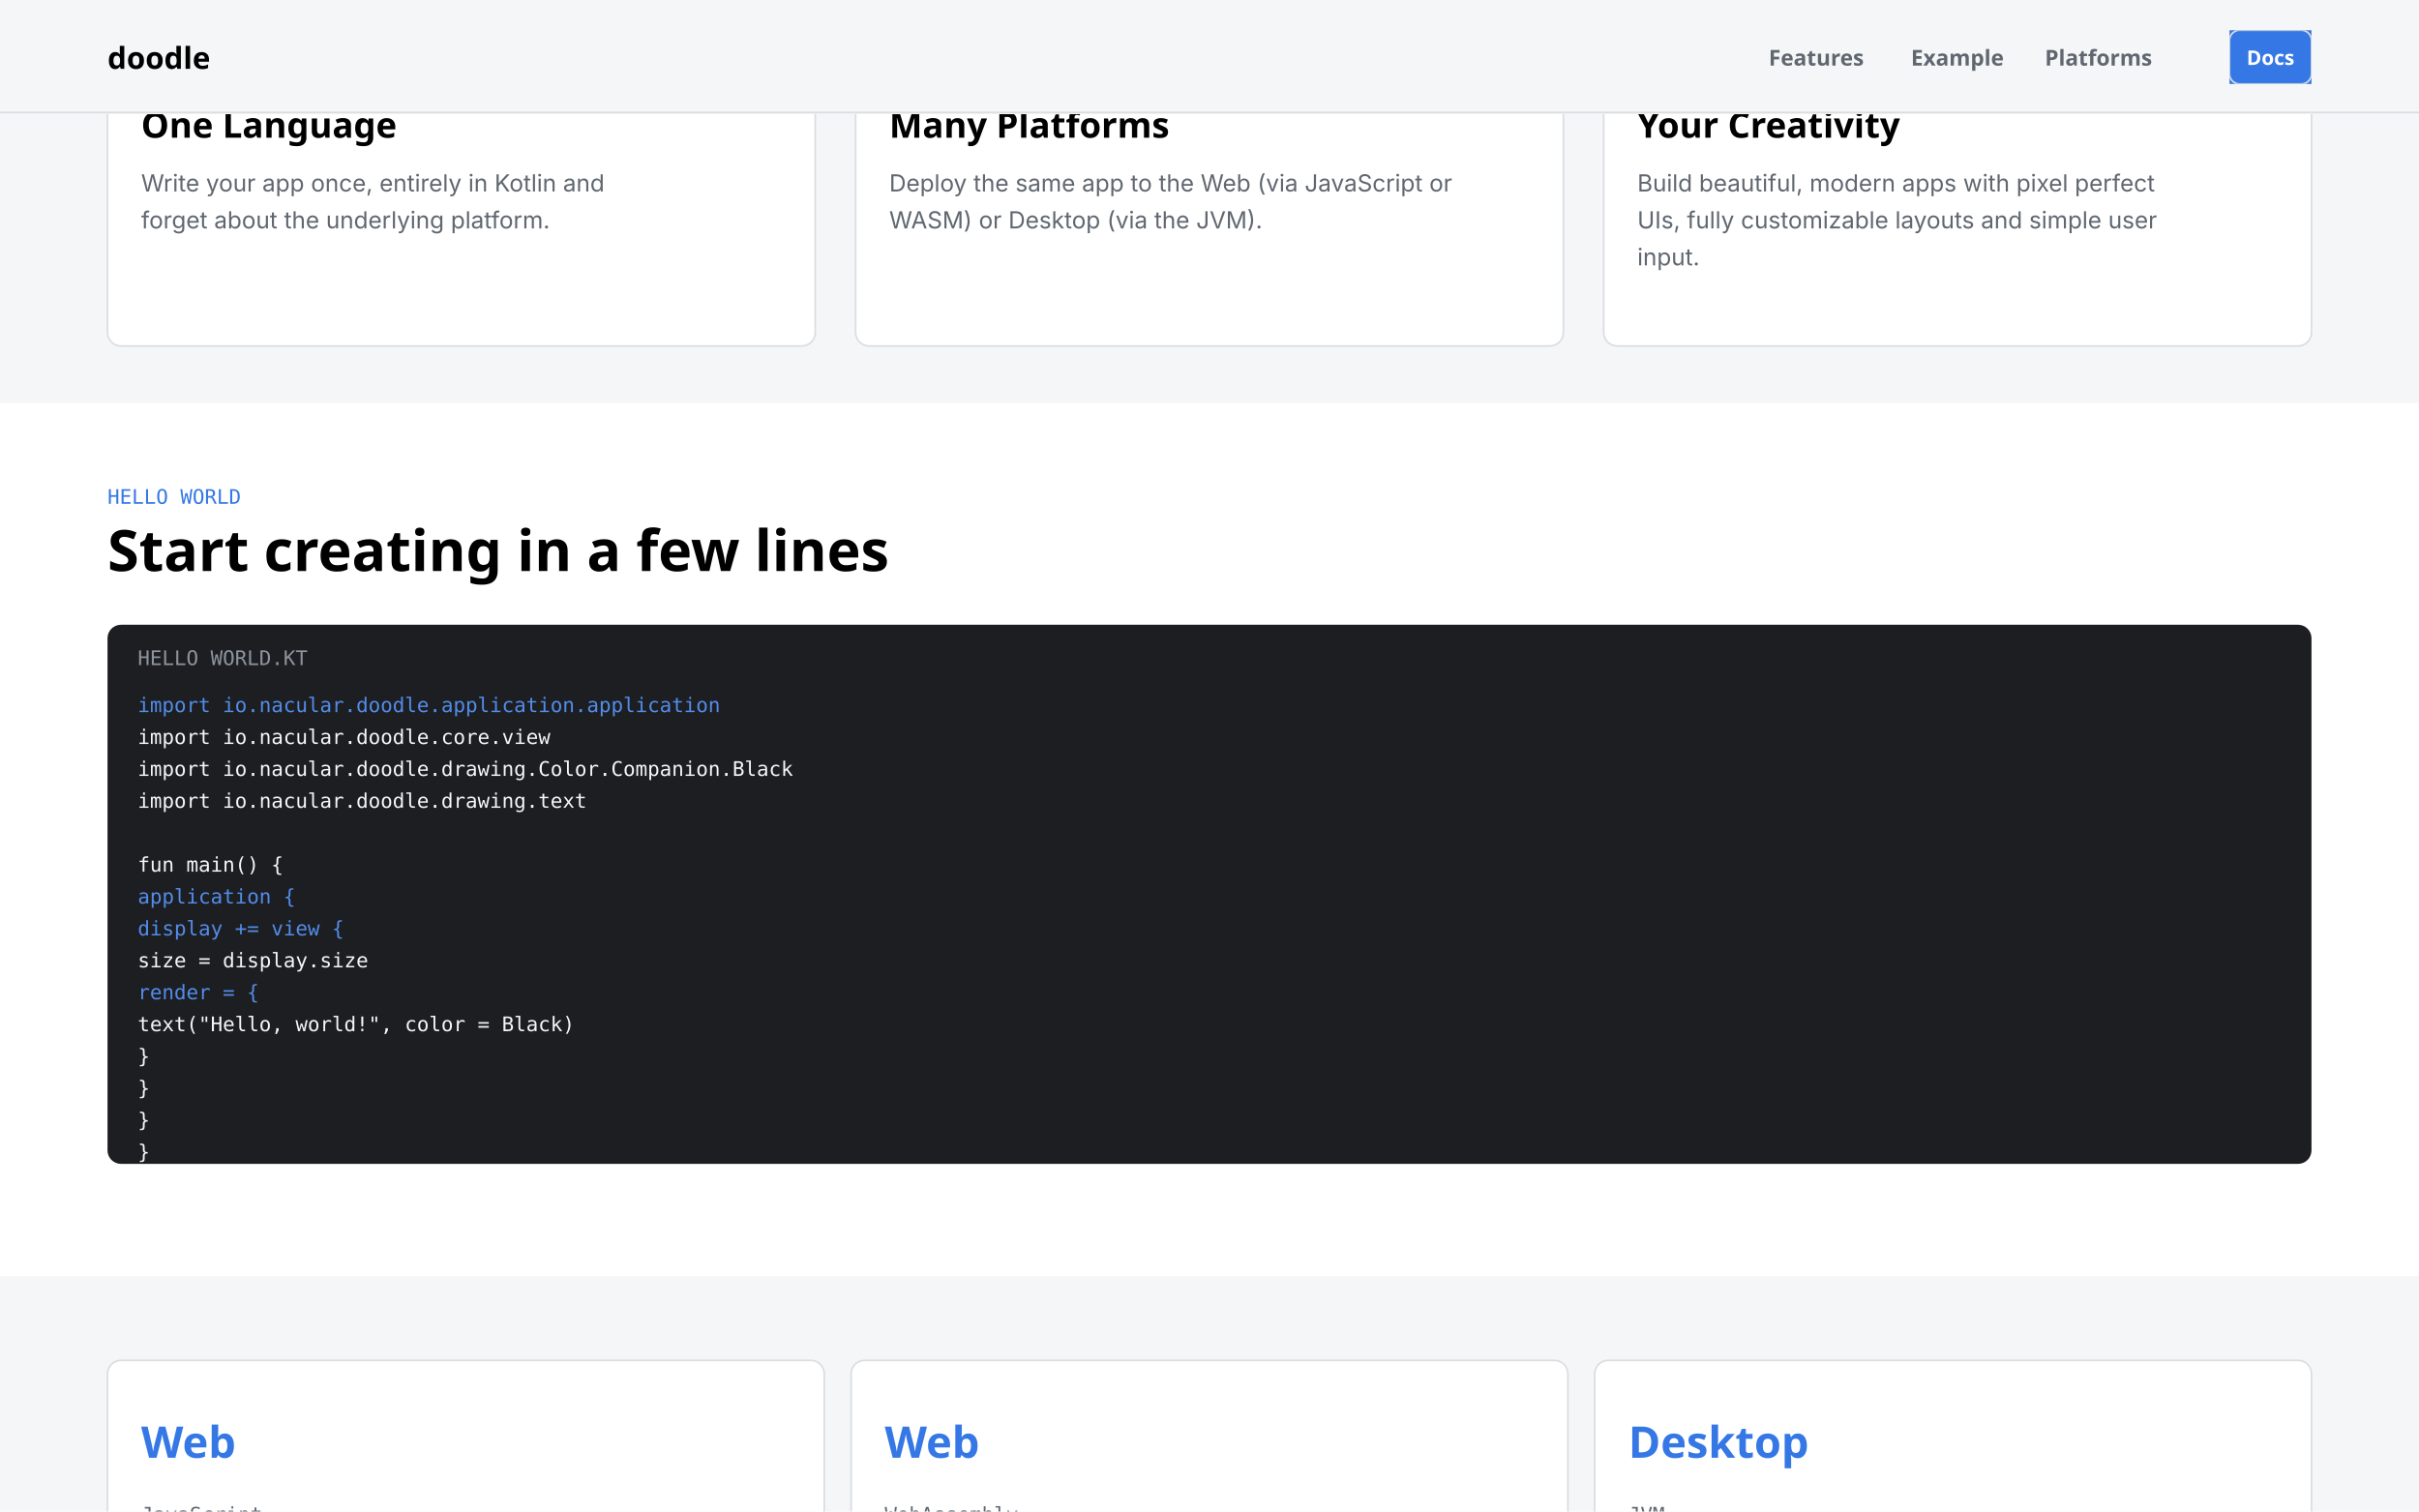
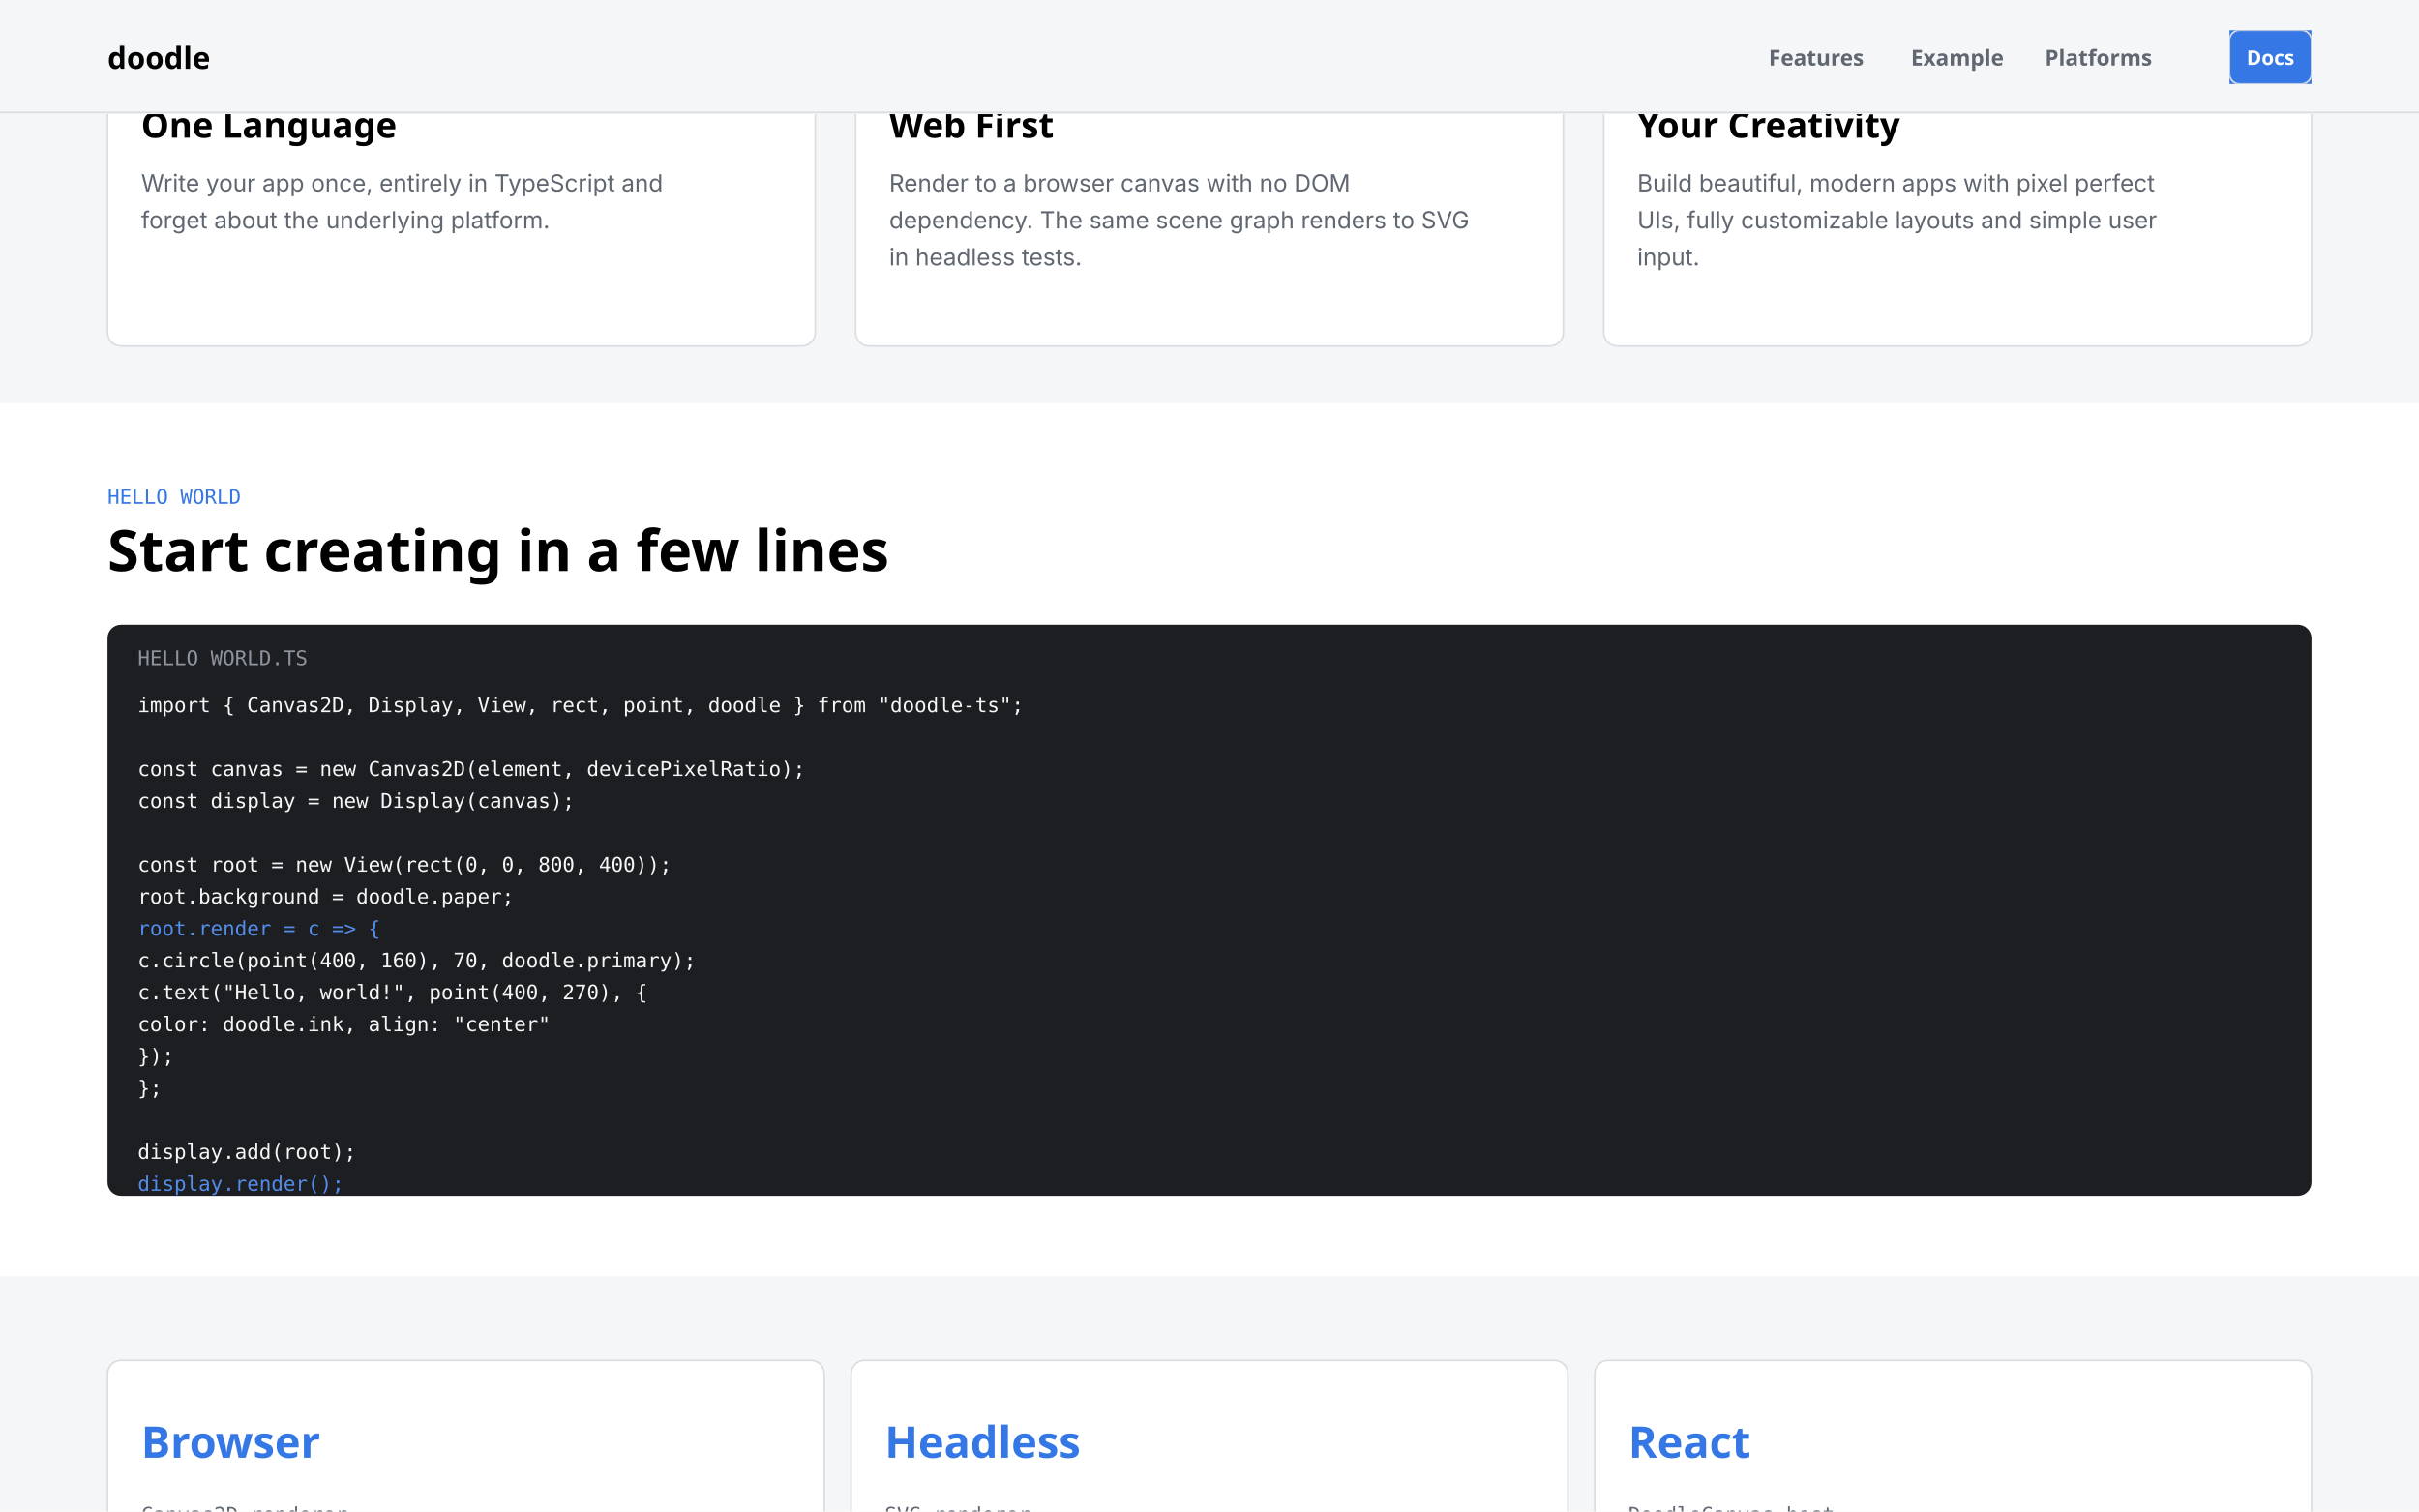
<svg xmlns="http://www.w3.org/2000/svg" width="1440" height="900" viewBox="0 0 1440 900">
  <defs>
    <clipPath id="clip-1">
      <rect x="0" y="0" width="1440" height="900" />
    </clipPath>
    <linearGradient id="grad-2" gradientUnits="userSpaceOnUse" x1="0" y1="0" x2="1440" y2="560">
      <stop offset="0" stop-color="rgba(53, 120, 229, 1)" />
      <stop offset="1" stop-color="rgba(45, 102, 195, 1)" />
    </linearGradient>
    <clipPath id="clip-3">
-       <rect x="64" y="-180" width="149.6" height="46" />
+       <rect x="64" y="-110" width="149.6" height="46" />
    </clipPath>
    <clipPath id="clip-4">
      <rect x="636.8" y="1538" width="166.4" height="46" />
    </clipPath>
    <clipPath id="clip-5">
      <rect x="1327.2" y="18" width="48.8" height="32" />
    </clipPath>
  </defs>
  <g transform="matrix(1 0 0 1 0 0)" opacity="1">
    <rect x="0" y="0" width="1440" height="900" fill="rgba(245, 246, 247, 1)" />
  </g>
  <g clip-path="url(#clip-1)">
    <g transform="matrix(1 0 0 1 0 -600)" opacity="1">
      <rect x="0" y="0" width="1440" height="560" fill="url(#grad-2)" />
    </g>
    <g transform="matrix(1 0 0 1 0 -600)" opacity="1">
      <ellipse cx="1065.6" cy="270" rx="120" ry="66" transform="rotate(0 1065.6 270)" fill="none" stroke="rgba(255, 255, 255, 0.28)" stroke-width="1.2" />
    </g>
    <g transform="matrix(1 0 0 1 0 -600)" opacity="1">
      <circle cx="1185.6" cy="270" r="5" fill="rgba(255, 255, 255, 0.8)" />
    </g>
    <g transform="matrix(1 0 0 1 0 -600)" opacity="1">
      <ellipse cx="1065.6" cy="270" rx="162" ry="89.1" transform="rotate(0 1065.6 270)" fill="none" stroke="rgba(255, 255, 255, 0.28)" stroke-width="1.2" />
    </g>
    <g transform="matrix(1 0 0 1 0 -600)" opacity="1">
      <circle cx="1153.13" cy="344.98" r="5" fill="rgba(255, 255, 255, 0.8)" />
    </g>
    <g transform="matrix(1 0 0 1 0 -600)" opacity="1">
      <ellipse cx="1065.6" cy="270" rx="204" ry="112.2" transform="rotate(0 1065.6 270)" fill="none" stroke="rgba(255, 255, 255, 0.28)" stroke-width="1.2" />
    </g>
    <g transform="matrix(1 0 0 1 0 -600)" opacity="1">
      <circle cx="980.71" cy="372.02" r="5" fill="rgba(255, 255, 255, 0.8)" />
    </g>
    <g transform="matrix(1 0 0 1 0 -600)" opacity="1">
      <ellipse cx="1065.6" cy="270" rx="246" ry="135.3" transform="rotate(0 1065.6 270)" fill="none" stroke="rgba(255, 255, 255, 0.28)" stroke-width="1.2" />
    </g>
    <g transform="matrix(1 0 0 1 0 -600)" opacity="1">
      <circle cx="822.06" cy="289.09" r="5" fill="rgba(255, 255, 255, 0.8)" />
    </g>
    <g transform="matrix(1 0 0 1 0 -600)" opacity="1">
      <circle cx="1065.6" cy="270" r="6" fill="rgba(255, 255, 255, 1)" />
    </g>
    <g transform="matrix(1 0 0 1 0 -600)" opacity="1">
-       <text x="64" y="96" font-family="sans-serif" font-size="20" font-weight="800" font-style="normal" text-anchor="start" dominant-baseline="alphabetic" fill="rgba(255, 255, 255, 1)">doodle</text>
-     </g>
-     <g transform="matrix(1 0 0 1 0 -600)" opacity="1">
-       <text x="64" y="230" font-family="sans-serif" font-size="62" font-weight="800" font-style="normal" text-anchor="start" dominant-baseline="alphabetic" fill="rgba(255, 255, 255, 1)">A pure Kotlin, UI framework</text>
-     </g>
-     <g transform="matrix(1 0 0 1 0 -600)" opacity="1">
-       <text x="64" y="292" font-family="ui-sans-serif, system-ui, -apple-system, sans-serif" font-size="15" font-weight="400" font-style="normal" text-anchor="start" dominant-baseline="alphabetic" fill="rgba(255, 255, 255, 0.92)">Build beautiful, modern apps entirely in Kotlin. Its</text>
-     </g>
-     <g transform="matrix(1 0 0 1 0 -600)" opacity="1">
-       <text x="64" y="316" font-family="ui-sans-serif, system-ui, -apple-system, sans-serif" font-size="15" font-weight="400" font-style="normal" text-anchor="start" dominant-baseline="alphabetic" fill="rgba(255, 255, 255, 0.92)">render model is intuitive yet powerful, making it easy</text>
-     </g>
-     <g transform="matrix(1 0 0 1 0 -600)" opacity="1">
-       <text x="64" y="340" font-family="ui-sans-serif, system-ui, -apple-system, sans-serif" font-size="15" font-weight="400" font-style="normal" text-anchor="start" dominant-baseline="alphabetic" fill="rgba(255, 255, 255, 0.92)">to achieve complex UIs with pixel level precision and</text>
-     </g>
-     <g transform="matrix(1 0 0 1 0 -600)" opacity="1">
-       <text x="64" y="364" font-family="ui-sans-serif, system-ui, -apple-system, sans-serif" font-size="15" font-weight="400" font-style="normal" text-anchor="start" dominant-baseline="alphabetic" fill="rgba(255, 255, 255, 0.92)">layouts.</text>
+       <text x="64" y="96" font-family="sans-serif" font-size="20" font-weight="800" font-style="normal" text-anchor="start" dominant-baseline="alphabetic" fill="rgba(255, 255, 255, 1)">doodle·ts</text>
+     </g>
+     <g transform="matrix(1 0 0 1 0 -600)" opacity="1">
+       <text x="64" y="210" font-family="sans-serif" font-size="60" font-weight="800" font-style="normal" text-anchor="start" dominant-baseline="alphabetic" fill="rgba(255, 255, 255, 1)">A native TypeScript</text>
+     </g>
+     <g transform="matrix(1 0 0 1 0 -600)" opacity="1">
+       <text x="64" y="271.2" font-family="sans-serif" font-size="60" font-weight="800" font-style="normal" text-anchor="start" dominant-baseline="alphabetic" fill="rgba(255, 255, 255, 1)">UI framework</text>
+     </g>
+     <g transform="matrix(1 0 0 1 0 -600)" opacity="1">
+       <text x="64" y="360" font-family="ui-sans-serif, system-ui, -apple-system, sans-serif" font-size="15" font-weight="400" font-style="normal" text-anchor="start" dominant-baseline="alphabetic" fill="rgba(255, 255, 255, 0.92)">Build beautiful, modern apps entirely in TypeScript. Its</text>
+     </g>
+     <g transform="matrix(1 0 0 1 0 -600)" opacity="1">
+       <text x="64" y="384" font-family="ui-sans-serif, system-ui, -apple-system, sans-serif" font-size="15" font-weight="400" font-style="normal" text-anchor="start" dominant-baseline="alphabetic" fill="rgba(255, 255, 255, 0.92)">render model is intuitive yet powerful, making it easy</text>
+     </g>
+     <g transform="matrix(1 0 0 1 0 -600)" opacity="1">
+       <text x="64" y="408" font-family="ui-sans-serif, system-ui, -apple-system, sans-serif" font-size="15" font-weight="400" font-style="normal" text-anchor="start" dominant-baseline="alphabetic" fill="rgba(255, 255, 255, 0.92)">to achieve complex UIs with pixel level precision and</text>
+     </g>
+     <g transform="matrix(1 0 0 1 0 -600)" opacity="1">
+       <text x="64" y="432" font-family="ui-sans-serif, system-ui, -apple-system, sans-serif" font-size="15" font-weight="400" font-style="normal" text-anchor="start" dominant-baseline="alphabetic" fill="rgba(255, 255, 255, 0.92)">layouts.</text>
    </g>
    <g clip-path="url(#clip-3)">
-       <g transform="matrix(1 0 0 1 64 -180)" opacity="1">
+       <g transform="matrix(1 0 0 1 64 -110)" opacity="1">
        <rect x="0" y="0" width="149.6" height="46" fill="rgba(255, 255, 255, 1)" />
      </g>
-       <g transform="matrix(1 0 0 1 64 -180)" opacity="1">
+       <g transform="matrix(1 0 0 1 64 -110)" opacity="1">
        <rect x="0" y="0" width="149.6" height="46" rx="6" fill="rgba(255, 255, 255, 1)" stroke="rgba(218, 221, 225, 1)" stroke-width="1" />
      </g>
-       <g transform="matrix(1 0 0 1 80 -164)" opacity="1">
+       <g transform="matrix(1 0 0 1 80 -94)" opacity="1">
        <text x="58.8" y="7" font-family="sans-serif" font-size="14" font-weight="700" font-style="normal" text-anchor="middle" dominant-baseline="central" fill="rgba(53, 120, 229, 1)">Start Creating</text>
      </g>
    </g>
    <g transform="matrix(1 0 0 1 0 -40)" opacity="1">
      <rect x="0" y="0" width="1440" height="280" fill="rgba(245, 246, 247, 1)" />
    </g>
    <g transform="matrix(1 0 0 1 0 -40)" opacity="1">
      <rect x="64" y="56" width="421.33" height="190" rx="8" fill="rgba(255, 255, 255, 1)" stroke="rgba(218, 221, 225, 1)" stroke-width="1" />
    </g>
    <g transform="matrix(1 0 0 1 0 -40)" opacity="1">
      <rect x="84" y="78" width="28" height="3" rx="2" fill="rgba(53, 120, 229, 1)" />
    </g>
    <g transform="matrix(1 0 0 1 0 -40)" opacity="1">
      <text x="84" y="122" font-family="sans-serif" font-size="21" font-weight="700" font-style="normal" text-anchor="start" dominant-baseline="alphabetic" fill="rgba(0, 0, 0, 1)">One Language</text>
    </g>
    <g transform="matrix(1 0 0 1 0 -40)" opacity="1">
-       <text x="84" y="154" font-family="ui-sans-serif, system-ui, -apple-system, sans-serif" font-size="14" font-weight="400" font-style="normal" text-anchor="start" dominant-baseline="alphabetic" fill="rgba(96, 103, 112, 1)">Write your app once, entirely in Kotlin and</text>
+       <text x="84" y="154" font-family="ui-sans-serif, system-ui, -apple-system, sans-serif" font-size="14" font-weight="400" font-style="normal" text-anchor="start" dominant-baseline="alphabetic" fill="rgba(96, 103, 112, 1)">Write your app once, entirely in TypeScript and</text>
    </g>
    <g transform="matrix(1 0 0 1 0 -40)" opacity="1">
      <text x="84" y="176" font-family="ui-sans-serif, system-ui, -apple-system, sans-serif" font-size="14" font-weight="400" font-style="normal" text-anchor="start" dominant-baseline="alphabetic" fill="rgba(96, 103, 112, 1)">forget about the underlying platform.</text>
    </g>
    <g transform="matrix(1 0 0 1 0 -40)" opacity="1">
      <rect x="509.33" y="56" width="421.33" height="190" rx="8" fill="rgba(255, 255, 255, 1)" stroke="rgba(218, 221, 225, 1)" stroke-width="1" />
    </g>
    <g transform="matrix(1 0 0 1 0 -40)" opacity="1">
      <rect x="529.33" y="78" width="28" height="3" rx="2" fill="rgba(53, 120, 229, 1)" />
    </g>
    <g transform="matrix(1 0 0 1 0 -40)" opacity="1">
-       <text x="529.33" y="122" font-family="sans-serif" font-size="21" font-weight="700" font-style="normal" text-anchor="start" dominant-baseline="alphabetic" fill="rgba(0, 0, 0, 1)">Many Platforms</text>
-     </g>
-     <g transform="matrix(1 0 0 1 0 -40)" opacity="1">
-       <text x="529.33" y="154" font-family="ui-sans-serif, system-ui, -apple-system, sans-serif" font-size="14" font-weight="400" font-style="normal" text-anchor="start" dominant-baseline="alphabetic" fill="rgba(96, 103, 112, 1)">Deploy the same app to the Web (via JavaScript or</text>
-     </g>
-     <g transform="matrix(1 0 0 1 0 -40)" opacity="1">
-       <text x="529.33" y="176" font-family="ui-sans-serif, system-ui, -apple-system, sans-serif" font-size="14" font-weight="400" font-style="normal" text-anchor="start" dominant-baseline="alphabetic" fill="rgba(96, 103, 112, 1)">WASM) or Desktop (via the JVM).</text>
+       <text x="529.33" y="122" font-family="sans-serif" font-size="21" font-weight="700" font-style="normal" text-anchor="start" dominant-baseline="alphabetic" fill="rgba(0, 0, 0, 1)">Web First</text>
+     </g>
+     <g transform="matrix(1 0 0 1 0 -40)" opacity="1">
+       <text x="529.33" y="154" font-family="ui-sans-serif, system-ui, -apple-system, sans-serif" font-size="14" font-weight="400" font-style="normal" text-anchor="start" dominant-baseline="alphabetic" fill="rgba(96, 103, 112, 1)">Render to a browser canvas with no DOM</text>
+     </g>
+     <g transform="matrix(1 0 0 1 0 -40)" opacity="1">
+       <text x="529.33" y="176" font-family="ui-sans-serif, system-ui, -apple-system, sans-serif" font-size="14" font-weight="400" font-style="normal" text-anchor="start" dominant-baseline="alphabetic" fill="rgba(96, 103, 112, 1)">dependency. The same scene graph renders to SVG</text>
+     </g>
+     <g transform="matrix(1 0 0 1 0 -40)" opacity="1">
+       <text x="529.33" y="198" font-family="ui-sans-serif, system-ui, -apple-system, sans-serif" font-size="14" font-weight="400" font-style="normal" text-anchor="start" dominant-baseline="alphabetic" fill="rgba(96, 103, 112, 1)">in headless tests.</text>
    </g>
    <g transform="matrix(1 0 0 1 0 -40)" opacity="1">
      <rect x="954.67" y="56" width="421.33" height="190" rx="8" fill="rgba(255, 255, 255, 1)" stroke="rgba(218, 221, 225, 1)" stroke-width="1" />
    </g>
    <g transform="matrix(1 0 0 1 0 -40)" opacity="1">
      <rect x="974.67" y="78" width="28" height="3" rx="2" fill="rgba(53, 120, 229, 1)" />
    </g>
    <g transform="matrix(1 0 0 1 0 -40)" opacity="1">
      <text x="974.67" y="122" font-family="sans-serif" font-size="21" font-weight="700" font-style="normal" text-anchor="start" dominant-baseline="alphabetic" fill="rgba(0, 0, 0, 1)">Your Creativity</text>
    </g>
    <g transform="matrix(1 0 0 1 0 -40)" opacity="1">
      <text x="974.67" y="154" font-family="ui-sans-serif, system-ui, -apple-system, sans-serif" font-size="14" font-weight="400" font-style="normal" text-anchor="start" dominant-baseline="alphabetic" fill="rgba(96, 103, 112, 1)">Build beautiful, modern apps with pixel perfect</text>
    </g>
    <g transform="matrix(1 0 0 1 0 -40)" opacity="1">
      <text x="974.67" y="176" font-family="ui-sans-serif, system-ui, -apple-system, sans-serif" font-size="14" font-weight="400" font-style="normal" text-anchor="start" dominant-baseline="alphabetic" fill="rgba(96, 103, 112, 1)">UIs, fully customizable layouts and simple user</text>
    </g>
    <g transform="matrix(1 0 0 1 0 -40)" opacity="1">
      <text x="974.67" y="198" font-family="ui-sans-serif, system-ui, -apple-system, sans-serif" font-size="14" font-weight="400" font-style="normal" text-anchor="start" dominant-baseline="alphabetic" fill="rgba(96, 103, 112, 1)">input.</text>
    </g>
    <g transform="matrix(1 0 0 1 0 240)" opacity="1">
      <rect x="0" y="0" width="1440" height="520" fill="rgba(255, 255, 255, 1)" />
    </g>
    <g transform="matrix(1 0 0 1 0 240)" opacity="1">
      <text x="64" y="60" font-family="ui-monospace, SFMono-Regular, Menlo, monospace" font-size="12" font-weight="400" font-style="normal" text-anchor="start" dominant-baseline="alphabetic" fill="rgba(53, 120, 229, 1)">HELLO WORLD</text>
    </g>
    <g transform="matrix(1 0 0 1 0 240)" opacity="1">
      <text x="64" y="100" font-family="sans-serif" font-size="34" font-weight="800" font-style="normal" text-anchor="start" dominant-baseline="alphabetic" fill="rgba(0, 0, 0, 1)">Start creating in a few lines</text>
    </g>
    <g transform="matrix(1 0 0 1 0 240)" opacity="1">
-       <rect x="64" y="132" width="1312" height="321" rx="8" fill="rgba(28, 30, 33, 1)" />
-     </g>
-     <g transform="matrix(1 0 0 1 0 240)" opacity="1">
-       <text x="82" y="156" font-family="ui-monospace, SFMono-Regular, Menlo, monospace" font-size="12" font-weight="400" font-style="normal" text-anchor="start" dominant-baseline="alphabetic" fill="rgba(141, 148, 158, 1)">HELLO WORLD.KT</text>
-     </g>
-     <g transform="matrix(1 0 0 1 0 240)" opacity="1">
-       <text x="82" y="184" font-family="ui-monospace, SFMono-Regular, Menlo, monospace" font-size="12" font-weight="400" font-style="normal" text-anchor="start" dominant-baseline="alphabetic" fill="rgba(83, 140, 233, 1)">import io.nacular.doodle.application.application</text>
-     </g>
-     <g transform="matrix(1 0 0 1 0 240)" opacity="1">
-       <text x="82" y="203" font-family="ui-monospace, SFMono-Regular, Menlo, monospace" font-size="12" font-weight="400" font-style="normal" text-anchor="start" dominant-baseline="alphabetic" fill="rgba(245, 246, 247, 1)">import io.nacular.doodle.core.view</text>
-     </g>
-     <g transform="matrix(1 0 0 1 0 240)" opacity="1">
-       <text x="82" y="222" font-family="ui-monospace, SFMono-Regular, Menlo, monospace" font-size="12" font-weight="400" font-style="normal" text-anchor="start" dominant-baseline="alphabetic" fill="rgba(245, 246, 247, 1)">import io.nacular.doodle.drawing.Color.Companion.Black</text>
-     </g>
-     <g transform="matrix(1 0 0 1 0 240)" opacity="1">
-       <text x="82" y="241" font-family="ui-monospace, SFMono-Regular, Menlo, monospace" font-size="12" font-weight="400" font-style="normal" text-anchor="start" dominant-baseline="alphabetic" fill="rgba(245, 246, 247, 1)">import io.nacular.doodle.drawing.text</text>
+       <rect x="64" y="132" width="1312" height="340" rx="8" fill="rgba(28, 30, 33, 1)" />
+     </g>
+     <g transform="matrix(1 0 0 1 0 240)" opacity="1">
+       <text x="82" y="156" font-family="ui-monospace, SFMono-Regular, Menlo, monospace" font-size="12" font-weight="400" font-style="normal" text-anchor="start" dominant-baseline="alphabetic" fill="rgba(141, 148, 158, 1)">HELLO WORLD.TS</text>
+     </g>
+     <g transform="matrix(1 0 0 1 0 240)" opacity="1">
+       <text x="82" y="184" font-family="ui-monospace, SFMono-Regular, Menlo, monospace" font-size="12" font-weight="400" font-style="normal" text-anchor="start" dominant-baseline="alphabetic" fill="rgba(245, 246, 247, 1)">import { Canvas2D, Display, View, rect, point, doodle } from "doodle-ts";</text>
+     </g>
+     <g transform="matrix(1 0 0 1 0 240)" opacity="1">
+       <text x="82" y="203" font-family="ui-monospace, SFMono-Regular, Menlo, monospace" font-size="12" font-weight="400" font-style="normal" text-anchor="start" dominant-baseline="alphabetic" fill="rgba(245, 246, 247, 1)" />
+     </g>
+     <g transform="matrix(1 0 0 1 0 240)" opacity="1">
+       <text x="82" y="222" font-family="ui-monospace, SFMono-Regular, Menlo, monospace" font-size="12" font-weight="400" font-style="normal" text-anchor="start" dominant-baseline="alphabetic" fill="rgba(245, 246, 247, 1)">const canvas = new Canvas2D(element, devicePixelRatio);</text>
+     </g>
+     <g transform="matrix(1 0 0 1 0 240)" opacity="1">
+       <text x="82" y="241" font-family="ui-monospace, SFMono-Regular, Menlo, monospace" font-size="12" font-weight="400" font-style="normal" text-anchor="start" dominant-baseline="alphabetic" fill="rgba(245, 246, 247, 1)">const display = new Display(canvas);</text>
    </g>
    <g transform="matrix(1 0 0 1 0 240)" opacity="1">
      <text x="82" y="260" font-family="ui-monospace, SFMono-Regular, Menlo, monospace" font-size="12" font-weight="400" font-style="normal" text-anchor="start" dominant-baseline="alphabetic" fill="rgba(245, 246, 247, 1)" />
    </g>
    <g transform="matrix(1 0 0 1 0 240)" opacity="1">
-       <text x="82" y="279" font-family="ui-monospace, SFMono-Regular, Menlo, monospace" font-size="12" font-weight="400" font-style="normal" text-anchor="start" dominant-baseline="alphabetic" fill="rgba(245, 246, 247, 1)">fun main() {</text>
-     </g>
-     <g transform="matrix(1 0 0 1 0 240)" opacity="1">
-       <text x="82" y="298" font-family="ui-monospace, SFMono-Regular, Menlo, monospace" font-size="12" font-weight="400" font-style="normal" text-anchor="start" dominant-baseline="alphabetic" fill="rgba(83, 140, 233, 1)">    application {</text>
-     </g>
-     <g transform="matrix(1 0 0 1 0 240)" opacity="1">
-       <text x="82" y="317" font-family="ui-monospace, SFMono-Regular, Menlo, monospace" font-size="12" font-weight="400" font-style="normal" text-anchor="start" dominant-baseline="alphabetic" fill="rgba(83, 140, 233, 1)">        display += view {</text>
-     </g>
-     <g transform="matrix(1 0 0 1 0 240)" opacity="1">
-       <text x="82" y="336" font-family="ui-monospace, SFMono-Regular, Menlo, monospace" font-size="12" font-weight="400" font-style="normal" text-anchor="start" dominant-baseline="alphabetic" fill="rgba(245, 246, 247, 1)">            size   = display.size</text>
-     </g>
-     <g transform="matrix(1 0 0 1 0 240)" opacity="1">
-       <text x="82" y="355" font-family="ui-monospace, SFMono-Regular, Menlo, monospace" font-size="12" font-weight="400" font-style="normal" text-anchor="start" dominant-baseline="alphabetic" fill="rgba(83, 140, 233, 1)">            render = {</text>
-     </g>
-     <g transform="matrix(1 0 0 1 0 240)" opacity="1">
-       <text x="82" y="374" font-family="ui-monospace, SFMono-Regular, Menlo, monospace" font-size="12" font-weight="400" font-style="normal" text-anchor="start" dominant-baseline="alphabetic" fill="rgba(245, 246, 247, 1)">                text("Hello, world!", color = Black)</text>
-     </g>
-     <g transform="matrix(1 0 0 1 0 240)" opacity="1">
-       <text x="82" y="393" font-family="ui-monospace, SFMono-Regular, Menlo, monospace" font-size="12" font-weight="400" font-style="normal" text-anchor="start" dominant-baseline="alphabetic" fill="rgba(245, 246, 247, 1)">            }</text>
-     </g>
-     <g transform="matrix(1 0 0 1 0 240)" opacity="1">
-       <text x="82" y="412" font-family="ui-monospace, SFMono-Regular, Menlo, monospace" font-size="12" font-weight="400" font-style="normal" text-anchor="start" dominant-baseline="alphabetic" fill="rgba(245, 246, 247, 1)">        }</text>
-     </g>
-     <g transform="matrix(1 0 0 1 0 240)" opacity="1">
-       <text x="82" y="431" font-family="ui-monospace, SFMono-Regular, Menlo, monospace" font-size="12" font-weight="400" font-style="normal" text-anchor="start" dominant-baseline="alphabetic" fill="rgba(245, 246, 247, 1)">    }</text>
-     </g>
-     <g transform="matrix(1 0 0 1 0 240)" opacity="1">
-       <text x="82" y="450" font-family="ui-monospace, SFMono-Regular, Menlo, monospace" font-size="12" font-weight="400" font-style="normal" text-anchor="start" dominant-baseline="alphabetic" fill="rgba(245, 246, 247, 1)">}</text>
+       <text x="82" y="279" font-family="ui-monospace, SFMono-Regular, Menlo, monospace" font-size="12" font-weight="400" font-style="normal" text-anchor="start" dominant-baseline="alphabetic" fill="rgba(245, 246, 247, 1)">const root = new View(rect(0, 0, 800, 400));</text>
+     </g>
+     <g transform="matrix(1 0 0 1 0 240)" opacity="1">
+       <text x="82" y="298" font-family="ui-monospace, SFMono-Regular, Menlo, monospace" font-size="12" font-weight="400" font-style="normal" text-anchor="start" dominant-baseline="alphabetic" fill="rgba(245, 246, 247, 1)">root.background = doodle.paper;</text>
+     </g>
+     <g transform="matrix(1 0 0 1 0 240)" opacity="1">
+       <text x="82" y="317" font-family="ui-monospace, SFMono-Regular, Menlo, monospace" font-size="12" font-weight="400" font-style="normal" text-anchor="start" dominant-baseline="alphabetic" fill="rgba(83, 140, 233, 1)">root.render = c =&gt; {</text>
+     </g>
+     <g transform="matrix(1 0 0 1 0 240)" opacity="1">
+       <text x="82" y="336" font-family="ui-monospace, SFMono-Regular, Menlo, monospace" font-size="12" font-weight="400" font-style="normal" text-anchor="start" dominant-baseline="alphabetic" fill="rgba(245, 246, 247, 1)">  c.circle(point(400, 160), 70, doodle.primary);</text>
+     </g>
+     <g transform="matrix(1 0 0 1 0 240)" opacity="1">
+       <text x="82" y="355" font-family="ui-monospace, SFMono-Regular, Menlo, monospace" font-size="12" font-weight="400" font-style="normal" text-anchor="start" dominant-baseline="alphabetic" fill="rgba(245, 246, 247, 1)">  c.text("Hello, world!", point(400, 270), {</text>
+     </g>
+     <g transform="matrix(1 0 0 1 0 240)" opacity="1">
+       <text x="82" y="374" font-family="ui-monospace, SFMono-Regular, Menlo, monospace" font-size="12" font-weight="400" font-style="normal" text-anchor="start" dominant-baseline="alphabetic" fill="rgba(245, 246, 247, 1)">    color: doodle.ink, align: "center"</text>
+     </g>
+     <g transform="matrix(1 0 0 1 0 240)" opacity="1">
+       <text x="82" y="393" font-family="ui-monospace, SFMono-Regular, Menlo, monospace" font-size="12" font-weight="400" font-style="normal" text-anchor="start" dominant-baseline="alphabetic" fill="rgba(245, 246, 247, 1)">  });</text>
+     </g>
+     <g transform="matrix(1 0 0 1 0 240)" opacity="1">
+       <text x="82" y="412" font-family="ui-monospace, SFMono-Regular, Menlo, monospace" font-size="12" font-weight="400" font-style="normal" text-anchor="start" dominant-baseline="alphabetic" fill="rgba(245, 246, 247, 1)">};</text>
+     </g>
+     <g transform="matrix(1 0 0 1 0 240)" opacity="1">
+       <text x="82" y="431" font-family="ui-monospace, SFMono-Regular, Menlo, monospace" font-size="12" font-weight="400" font-style="normal" text-anchor="start" dominant-baseline="alphabetic" fill="rgba(245, 246, 247, 1)" />
+     </g>
+     <g transform="matrix(1 0 0 1 0 240)" opacity="1">
+       <text x="82" y="450" font-family="ui-monospace, SFMono-Regular, Menlo, monospace" font-size="12" font-weight="400" font-style="normal" text-anchor="start" dominant-baseline="alphabetic" fill="rgba(245, 246, 247, 1)">display.add(root);</text>
+     </g>
+     <g transform="matrix(1 0 0 1 0 240)" opacity="1">
+       <text x="82" y="469" font-family="ui-monospace, SFMono-Regular, Menlo, monospace" font-size="12" font-weight="400" font-style="normal" text-anchor="start" dominant-baseline="alphabetic" fill="rgba(83, 140, 233, 1)">display.render();</text>
    </g>
    <g transform="matrix(1 0 0 1 0 760)" opacity="1">
      <rect x="0" y="0" width="1440" height="230" fill="rgba(245, 246, 247, 1)" />
    </g>
    <g transform="matrix(1 0 0 1 0 760)" opacity="1">
      <rect x="64" y="50" width="426.67" height="140" rx="8" fill="rgba(255, 255, 255, 1)" stroke="rgba(218, 221, 225, 1)" stroke-width="1" />
    </g>
    <g transform="matrix(1 0 0 1 0 760)" opacity="1">
-       <text x="84" y="108" font-family="sans-serif" font-size="26" font-weight="800" font-style="normal" text-anchor="start" dominant-baseline="alphabetic" fill="rgba(53, 120, 229, 1)">Web</text>
-     </g>
-     <g transform="matrix(1 0 0 1 0 760)" opacity="1">
-       <text x="84" y="146" font-family="ui-monospace, SFMono-Regular, Menlo, monospace" font-size="12" font-weight="400" font-style="normal" text-anchor="start" dominant-baseline="alphabetic" fill="rgba(96, 103, 112, 1)">JavaScript</text>
+       <text x="84" y="108" font-family="sans-serif" font-size="26" font-weight="800" font-style="normal" text-anchor="start" dominant-baseline="alphabetic" fill="rgba(53, 120, 229, 1)">Browser</text>
+     </g>
+     <g transform="matrix(1 0 0 1 0 760)" opacity="1">
+       <text x="84" y="146" font-family="ui-monospace, SFMono-Regular, Menlo, monospace" font-size="12" font-weight="400" font-style="normal" text-anchor="start" dominant-baseline="alphabetic" fill="rgba(96, 103, 112, 1)">Canvas2D renderer</text>
    </g>
    <g transform="matrix(1 0 0 1 0 760)" opacity="1">
      <rect x="506.67" y="50" width="426.67" height="140" rx="8" fill="rgba(255, 255, 255, 1)" stroke="rgba(218, 221, 225, 1)" stroke-width="1" />
    </g>
    <g transform="matrix(1 0 0 1 0 760)" opacity="1">
-       <text x="526.67" y="108" font-family="sans-serif" font-size="26" font-weight="800" font-style="normal" text-anchor="start" dominant-baseline="alphabetic" fill="rgba(53, 120, 229, 1)">Web</text>
-     </g>
-     <g transform="matrix(1 0 0 1 0 760)" opacity="1">
-       <text x="526.67" y="146" font-family="ui-monospace, SFMono-Regular, Menlo, monospace" font-size="12" font-weight="400" font-style="normal" text-anchor="start" dominant-baseline="alphabetic" fill="rgba(96, 103, 112, 1)">WebAssembly</text>
+       <text x="526.67" y="108" font-family="sans-serif" font-size="26" font-weight="800" font-style="normal" text-anchor="start" dominant-baseline="alphabetic" fill="rgba(53, 120, 229, 1)">Headless</text>
+     </g>
+     <g transform="matrix(1 0 0 1 0 760)" opacity="1">
+       <text x="526.67" y="146" font-family="ui-monospace, SFMono-Regular, Menlo, monospace" font-size="12" font-weight="400" font-style="normal" text-anchor="start" dominant-baseline="alphabetic" fill="rgba(96, 103, 112, 1)">SVG renderer</text>
    </g>
    <g transform="matrix(1 0 0 1 0 760)" opacity="1">
      <rect x="949.33" y="50" width="426.67" height="140" rx="8" fill="rgba(255, 255, 255, 1)" stroke="rgba(218, 221, 225, 1)" stroke-width="1" />
    </g>
    <g transform="matrix(1 0 0 1 0 760)" opacity="1">
-       <text x="969.33" y="108" font-family="sans-serif" font-size="26" font-weight="800" font-style="normal" text-anchor="start" dominant-baseline="alphabetic" fill="rgba(53, 120, 229, 1)">Desktop</text>
-     </g>
-     <g transform="matrix(1 0 0 1 0 760)" opacity="1">
-       <text x="969.33" y="146" font-family="ui-monospace, SFMono-Regular, Menlo, monospace" font-size="12" font-weight="400" font-style="normal" text-anchor="start" dominant-baseline="alphabetic" fill="rgba(96, 103, 112, 1)">JVM</text>
+       <text x="969.33" y="108" font-family="sans-serif" font-size="26" font-weight="800" font-style="normal" text-anchor="start" dominant-baseline="alphabetic" fill="rgba(53, 120, 229, 1)">React</text>
+     </g>
+     <g transform="matrix(1 0 0 1 0 760)" opacity="1">
+       <text x="969.33" y="146" font-family="ui-monospace, SFMono-Regular, Menlo, monospace" font-size="12" font-weight="400" font-style="normal" text-anchor="start" dominant-baseline="alphabetic" fill="rgba(96, 103, 112, 1)">DoodleCanvas host</text>
    </g>
    <g transform="matrix(1 0 0 1 0 990)" opacity="1">
      <rect x="0" y="0" width="1440" height="420" fill="rgba(255, 255, 255, 1)" />
    </g>
    <g transform="matrix(1 0 0 1 0 990)" opacity="1">
      <text x="64" y="60" font-family="ui-monospace, SFMono-Regular, Menlo, monospace" font-size="12" font-weight="400" font-style="normal" text-anchor="start" dominant-baseline="alphabetic" fill="rgba(53, 120, 229, 1)">BUILT FOR</text>
    </g>
    <g transform="matrix(1 0 0 1 0 990)" opacity="1">
      <text x="64" y="104" font-family="sans-serif" font-size="38" font-weight="800" font-style="normal" text-anchor="start" dominant-baseline="alphabetic" fill="rgba(0, 0, 0, 1)">Everything you need</text>
    </g>
    <g transform="matrix(1 0 0 1 0 990)" opacity="1">
      <rect x="64" y="170" width="636" height="52" rx="6" fill="rgba(245, 246, 247, 1)" stroke="rgba(218, 221, 225, 1)" stroke-width="1" />
    </g>
    <g transform="matrix(1 0 0 1 0 990)" opacity="1">
      <circle cx="92" cy="196" r="10" fill="rgba(235, 242, 252, 1)" />
    </g>
    <g transform="matrix(1 0 0 1 0 990)" opacity="1">
      <text x="92" y="197" font-family="sans-serif" font-size="13" font-weight="700" font-style="normal" text-anchor="middle" dominant-baseline="central" fill="rgba(53, 120, 229, 1)">✓</text>
    </g>
    <g transform="matrix(1 0 0 1 0 990)" opacity="1">
      <text x="114" y="197" font-family="sans-serif" font-size="15" font-weight="600" font-style="normal" text-anchor="start" dominant-baseline="central" fill="rgba(28, 30, 33, 1)">Pixel level precision</text>
    </g>
    <g transform="matrix(1 0 0 1 0 990)" opacity="1">
      <rect x="720" y="170" width="636" height="52" rx="6" fill="rgba(245, 246, 247, 1)" stroke="rgba(218, 221, 225, 1)" stroke-width="1" />
    </g>
    <g transform="matrix(1 0 0 1 0 990)" opacity="1">
      <circle cx="748" cy="196" r="10" fill="rgba(235, 242, 252, 1)" />
    </g>
    <g transform="matrix(1 0 0 1 0 990)" opacity="1">
      <text x="748" y="197" font-family="sans-serif" font-size="13" font-weight="700" font-style="normal" text-anchor="middle" dominant-baseline="central" fill="rgba(53, 120, 229, 1)">✓</text>
    </g>
    <g transform="matrix(1 0 0 1 0 990)" opacity="1">
      <text x="770" y="197" font-family="sans-serif" font-size="15" font-weight="600" font-style="normal" text-anchor="start" dominant-baseline="central" fill="rgba(28, 30, 33, 1)">Fully customizable layouts</text>
    </g>
    <g transform="matrix(1 0 0 1 0 990)" opacity="1">
      <rect x="64" y="236" width="636" height="52" rx="6" fill="rgba(245, 246, 247, 1)" stroke="rgba(218, 221, 225, 1)" stroke-width="1" />
    </g>
    <g transform="matrix(1 0 0 1 0 990)" opacity="1">
      <circle cx="92" cy="262" r="10" fill="rgba(235, 242, 252, 1)" />
    </g>
    <g transform="matrix(1 0 0 1 0 990)" opacity="1">
      <text x="92" y="263" font-family="sans-serif" font-size="13" font-weight="700" font-style="normal" text-anchor="middle" dominant-baseline="central" fill="rgba(53, 120, 229, 1)">✓</text>
    </g>
    <g transform="matrix(1 0 0 1 0 990)" opacity="1">
      <text x="114" y="263" font-family="sans-serif" font-size="15" font-weight="600" font-style="normal" text-anchor="start" dominant-baseline="central" fill="rgba(28, 30, 33, 1)">Simple user input</text>
    </g>
    <g transform="matrix(1 0 0 1 0 990)" opacity="1">
      <rect x="720" y="236" width="636" height="52" rx="6" fill="rgba(245, 246, 247, 1)" stroke="rgba(218, 221, 225, 1)" stroke-width="1" />
    </g>
    <g transform="matrix(1 0 0 1 0 990)" opacity="1">
      <circle cx="748" cy="262" r="10" fill="rgba(235, 242, 252, 1)" />
    </g>
    <g transform="matrix(1 0 0 1 0 990)" opacity="1">
      <text x="748" y="263" font-family="sans-serif" font-size="13" font-weight="700" font-style="normal" text-anchor="middle" dominant-baseline="central" fill="rgba(53, 120, 229, 1)">✓</text>
    </g>
    <g transform="matrix(1 0 0 1 0 990)" opacity="1">
      <text x="770" y="263" font-family="sans-serif" font-size="15" font-weight="600" font-style="normal" text-anchor="start" dominant-baseline="central" fill="rgba(28, 30, 33, 1)">Drag and drop</text>
    </g>
    <g transform="matrix(1 0 0 1 0 990)" opacity="1">
      <rect x="64" y="302" width="636" height="52" rx="6" fill="rgba(245, 246, 247, 1)" stroke="rgba(218, 221, 225, 1)" stroke-width="1" />
    </g>
    <g transform="matrix(1 0 0 1 0 990)" opacity="1">
      <circle cx="92" cy="328" r="10" fill="rgba(235, 242, 252, 1)" />
    </g>
    <g transform="matrix(1 0 0 1 0 990)" opacity="1">
      <text x="92" y="329" font-family="sans-serif" font-size="13" font-weight="700" font-style="normal" text-anchor="middle" dominant-baseline="central" fill="rgba(53, 120, 229, 1)">✓</text>
    </g>
    <g transform="matrix(1 0 0 1 0 990)" opacity="1">
      <text x="114" y="329" font-family="sans-serif" font-size="15" font-weight="600" font-style="normal" text-anchor="start" dominant-baseline="central" fill="rgba(28, 30, 33, 1)">Powerful animation</text>
    </g>
    <g transform="matrix(1 0 0 1 0 990)" opacity="1">
      <rect x="720" y="302" width="636" height="52" rx="6" fill="rgba(245, 246, 247, 1)" stroke="rgba(218, 221, 225, 1)" stroke-width="1" />
    </g>
    <g transform="matrix(1 0 0 1 0 990)" opacity="1">
      <circle cx="748" cy="328" r="10" fill="rgba(235, 242, 252, 1)" />
    </g>
    <g transform="matrix(1 0 0 1 0 990)" opacity="1">
      <text x="748" y="329" font-family="sans-serif" font-size="13" font-weight="700" font-style="normal" text-anchor="middle" dominant-baseline="central" fill="rgba(53, 120, 229, 1)">✓</text>
    </g>
    <g transform="matrix(1 0 0 1 0 990)" opacity="1">
      <text x="770" y="329" font-family="sans-serif" font-size="15" font-weight="600" font-style="normal" text-anchor="start" dominant-baseline="central" fill="rgba(28, 30, 33, 1)">Write once, run everywhere</text>
    </g>
    <g transform="matrix(1 0 0 1 0 1410)" opacity="1">
      <rect x="0" y="0" width="1440" height="240" fill="rgba(235, 242, 252, 1)" />
    </g>
    <g transform="matrix(1 0 0 1 0 1410)" opacity="1">
      <text x="720" y="76" font-family="sans-serif" font-size="34" font-weight="800" font-style="normal" text-anchor="middle" dominant-baseline="alphabetic" fill="rgba(0, 0, 0, 1)">Ready to build?</text>
    </g>
    <g clip-path="url(#clip-4)">
      <g transform="matrix(1 0 0 1 636.8 1538)" opacity="1">
        <rect x="0" y="0" width="166.4" height="46" fill="rgba(53, 120, 229, 1)" />
      </g>
      <g transform="matrix(1 0 0 1 636.8 1538)" opacity="1">
        <rect x="0" y="0" width="166.4" height="46" rx="6" fill="rgba(53, 120, 229, 1)" stroke="rgba(218, 221, 225, 1)" stroke-width="1" />
      </g>
      <g transform="matrix(1 0 0 1 652.8 1554)" opacity="1">
        <text x="67.2" y="7" font-family="sans-serif" font-size="14" font-weight="700" font-style="normal" text-anchor="middle" dominant-baseline="central" fill="rgba(255, 255, 255, 1)">Start Creating →</text>
      </g>
    </g>
    <g transform="matrix(1 0 0 1 0 1650)" opacity="1">
      <rect x="0" y="0" width="1440" height="110" fill="rgba(0, 0, 0, 1)" />
    </g>
    <g transform="matrix(1 0 0 1 0 1650)" opacity="1">
      <text x="64" y="44" font-family="sans-serif" font-size="18" font-weight="800" font-style="normal" text-anchor="start" dominant-baseline="alphabetic" fill="rgba(255, 255, 255, 1)">doodle</text>
    </g>
    <g transform="matrix(1 0 0 1 0 1650)" opacity="1">
-       <text x="64" y="72" font-family="sans-serif" font-size="13" font-weight="400" font-style="normal" text-anchor="start" dominant-baseline="alphabetic" fill="rgba(141, 148, 158, 1)">A pure Kotlin, UI framework for the Web and Desktop</text>
+       <text x="64" y="72" font-family="sans-serif" font-size="13" font-weight="400" font-style="normal" text-anchor="start" dominant-baseline="alphabetic" fill="rgba(141, 148, 158, 1)">A native TypeScript UI framework for the web</text>
    </g>
    <g transform="matrix(1 0 0 1 0 1650)" opacity="1">
-       <text x="1376" y="58" font-family="sans-serif" font-size="12" font-weight="400" font-style="normal" text-anchor="end" dominant-baseline="alphabetic" fill="rgba(141, 148, 158, 1)">Copyright © 2026 Nacular</text>
+       <text x="1376" y="58" font-family="sans-serif" font-size="12" font-weight="400" font-style="normal" text-anchor="end" dominant-baseline="alphabetic" fill="rgba(141, 148, 158, 1)">doodle-ts, MIT licensed</text>
    </g>
  </g>
  <g transform="matrix(1 0 0 1 0 0)" opacity="1">
    <rect x="0" y="0" width="1440" height="68" fill="rgba(245, 246, 247, 1)" />
  </g>
  <g transform="matrix(1 0 0 1 0 0)" opacity="1">
    <line x1="0" y1="67" x2="1440" y2="67" fill="none" stroke="rgba(218, 221, 225, 1)" stroke-width="1" />
  </g>
  <g transform="matrix(1 0 0 1 0 0)" opacity="1">
    <text x="64" y="34" font-family="sans-serif" font-size="18" font-weight="800" font-style="normal" text-anchor="start" dominant-baseline="central" fill="rgba(0, 0, 0, 1)">doodle</text>
  </g>
  <g transform="matrix(1 0 0 1 1039.2 12)" opacity="1">
    <text x="42" y="22" font-family="sans-serif" font-size="13" font-weight="600" font-style="normal" text-anchor="middle" dominant-baseline="central" fill="rgba(96, 103, 112, 1)">Features</text>
  </g>
  <g transform="matrix(1 0 0 1 1123.2 12)" opacity="1">
    <text x="42" y="22" font-family="sans-serif" font-size="13" font-weight="600" font-style="normal" text-anchor="middle" dominant-baseline="central" fill="rgba(96, 103, 112, 1)">Example</text>
  </g>
  <g transform="matrix(1 0 0 1 1207.2 12)" opacity="1">
    <text x="42" y="22" font-family="sans-serif" font-size="13" font-weight="600" font-style="normal" text-anchor="middle" dominant-baseline="central" fill="rgba(96, 103, 112, 1)">Platforms</text>
  </g>
  <g clip-path="url(#clip-5)">
    <g transform="matrix(1 0 0 1 1327.2 18)" opacity="1">
      <rect x="0" y="0" width="48.8" height="32" fill="rgba(53, 120, 229, 1)" />
    </g>
    <g transform="matrix(1 0 0 1 1327.2 18)" opacity="1">
      <rect x="0" y="0" width="48.8" height="32" rx="6" fill="rgba(53, 120, 229, 1)" stroke="rgba(218, 221, 225, 1)" stroke-width="1" />
    </g>
    <g transform="matrix(1 0 0 1 1337.2 28)" opacity="1">
      <text x="14.4" y="6" font-family="sans-serif" font-size="12" font-weight="700" font-style="normal" text-anchor="middle" dominant-baseline="central" fill="rgba(255, 255, 255, 1)">Docs</text>
    </g>
  </g>
</svg>
